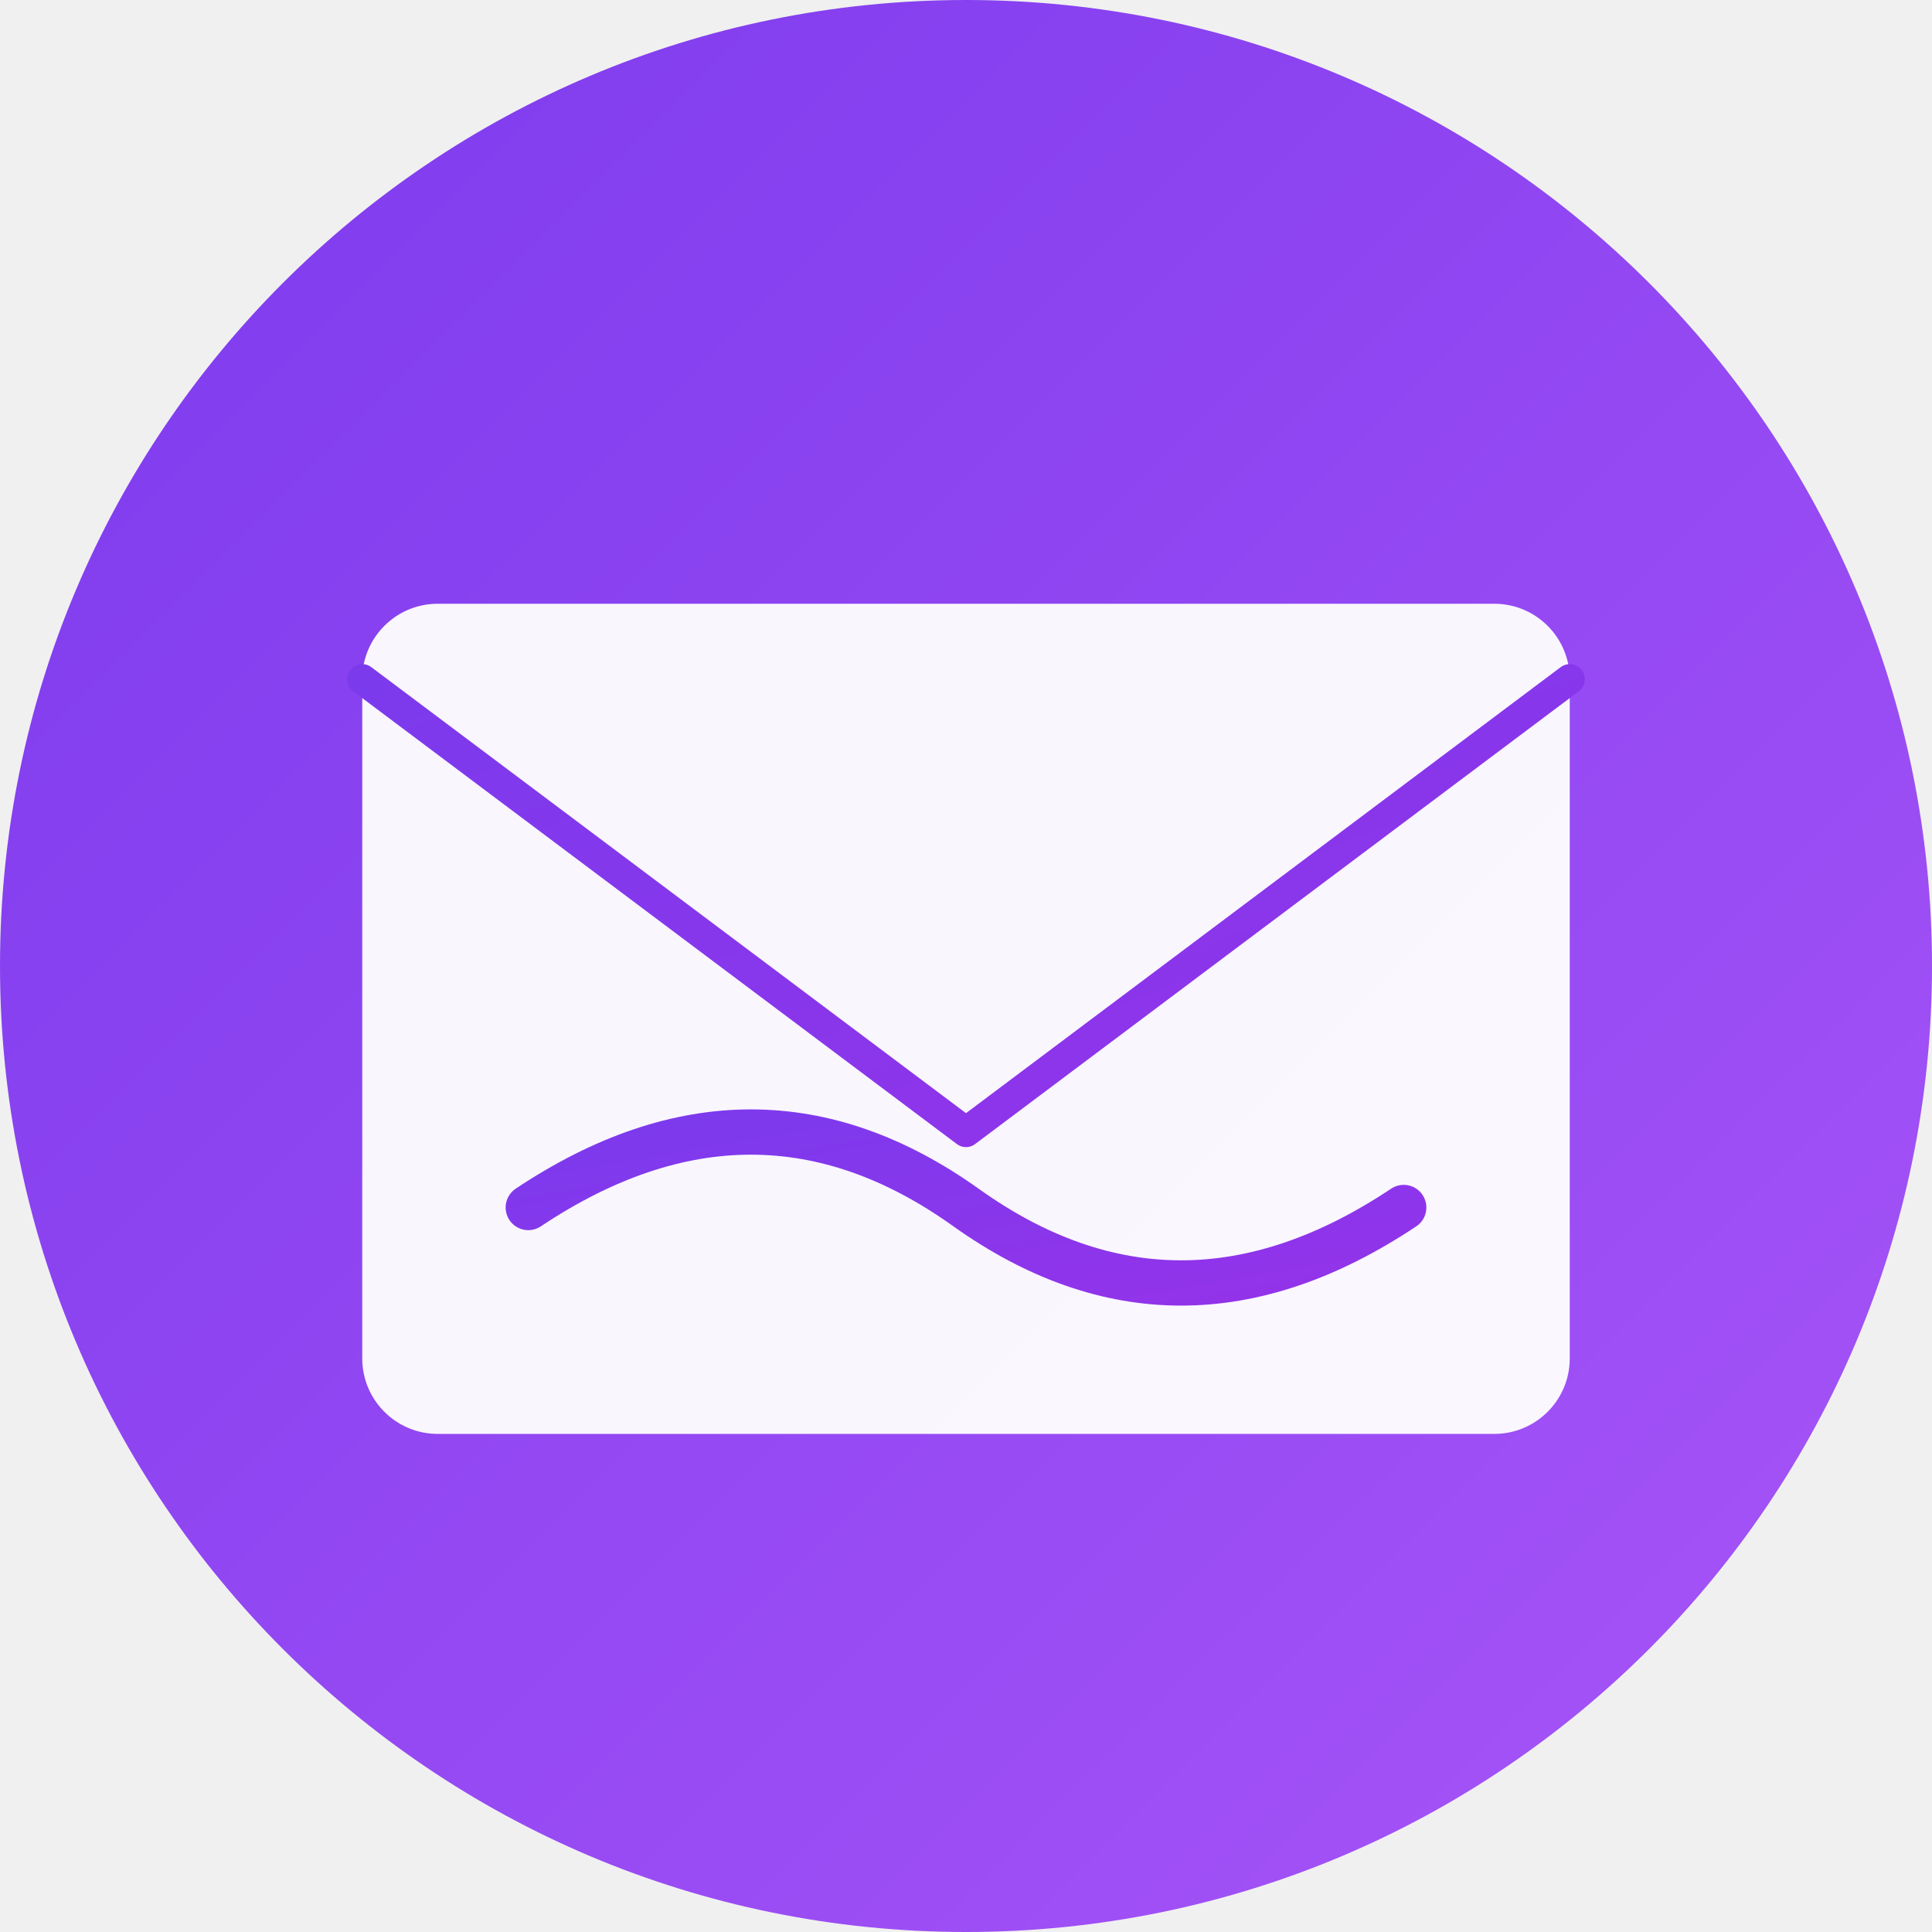
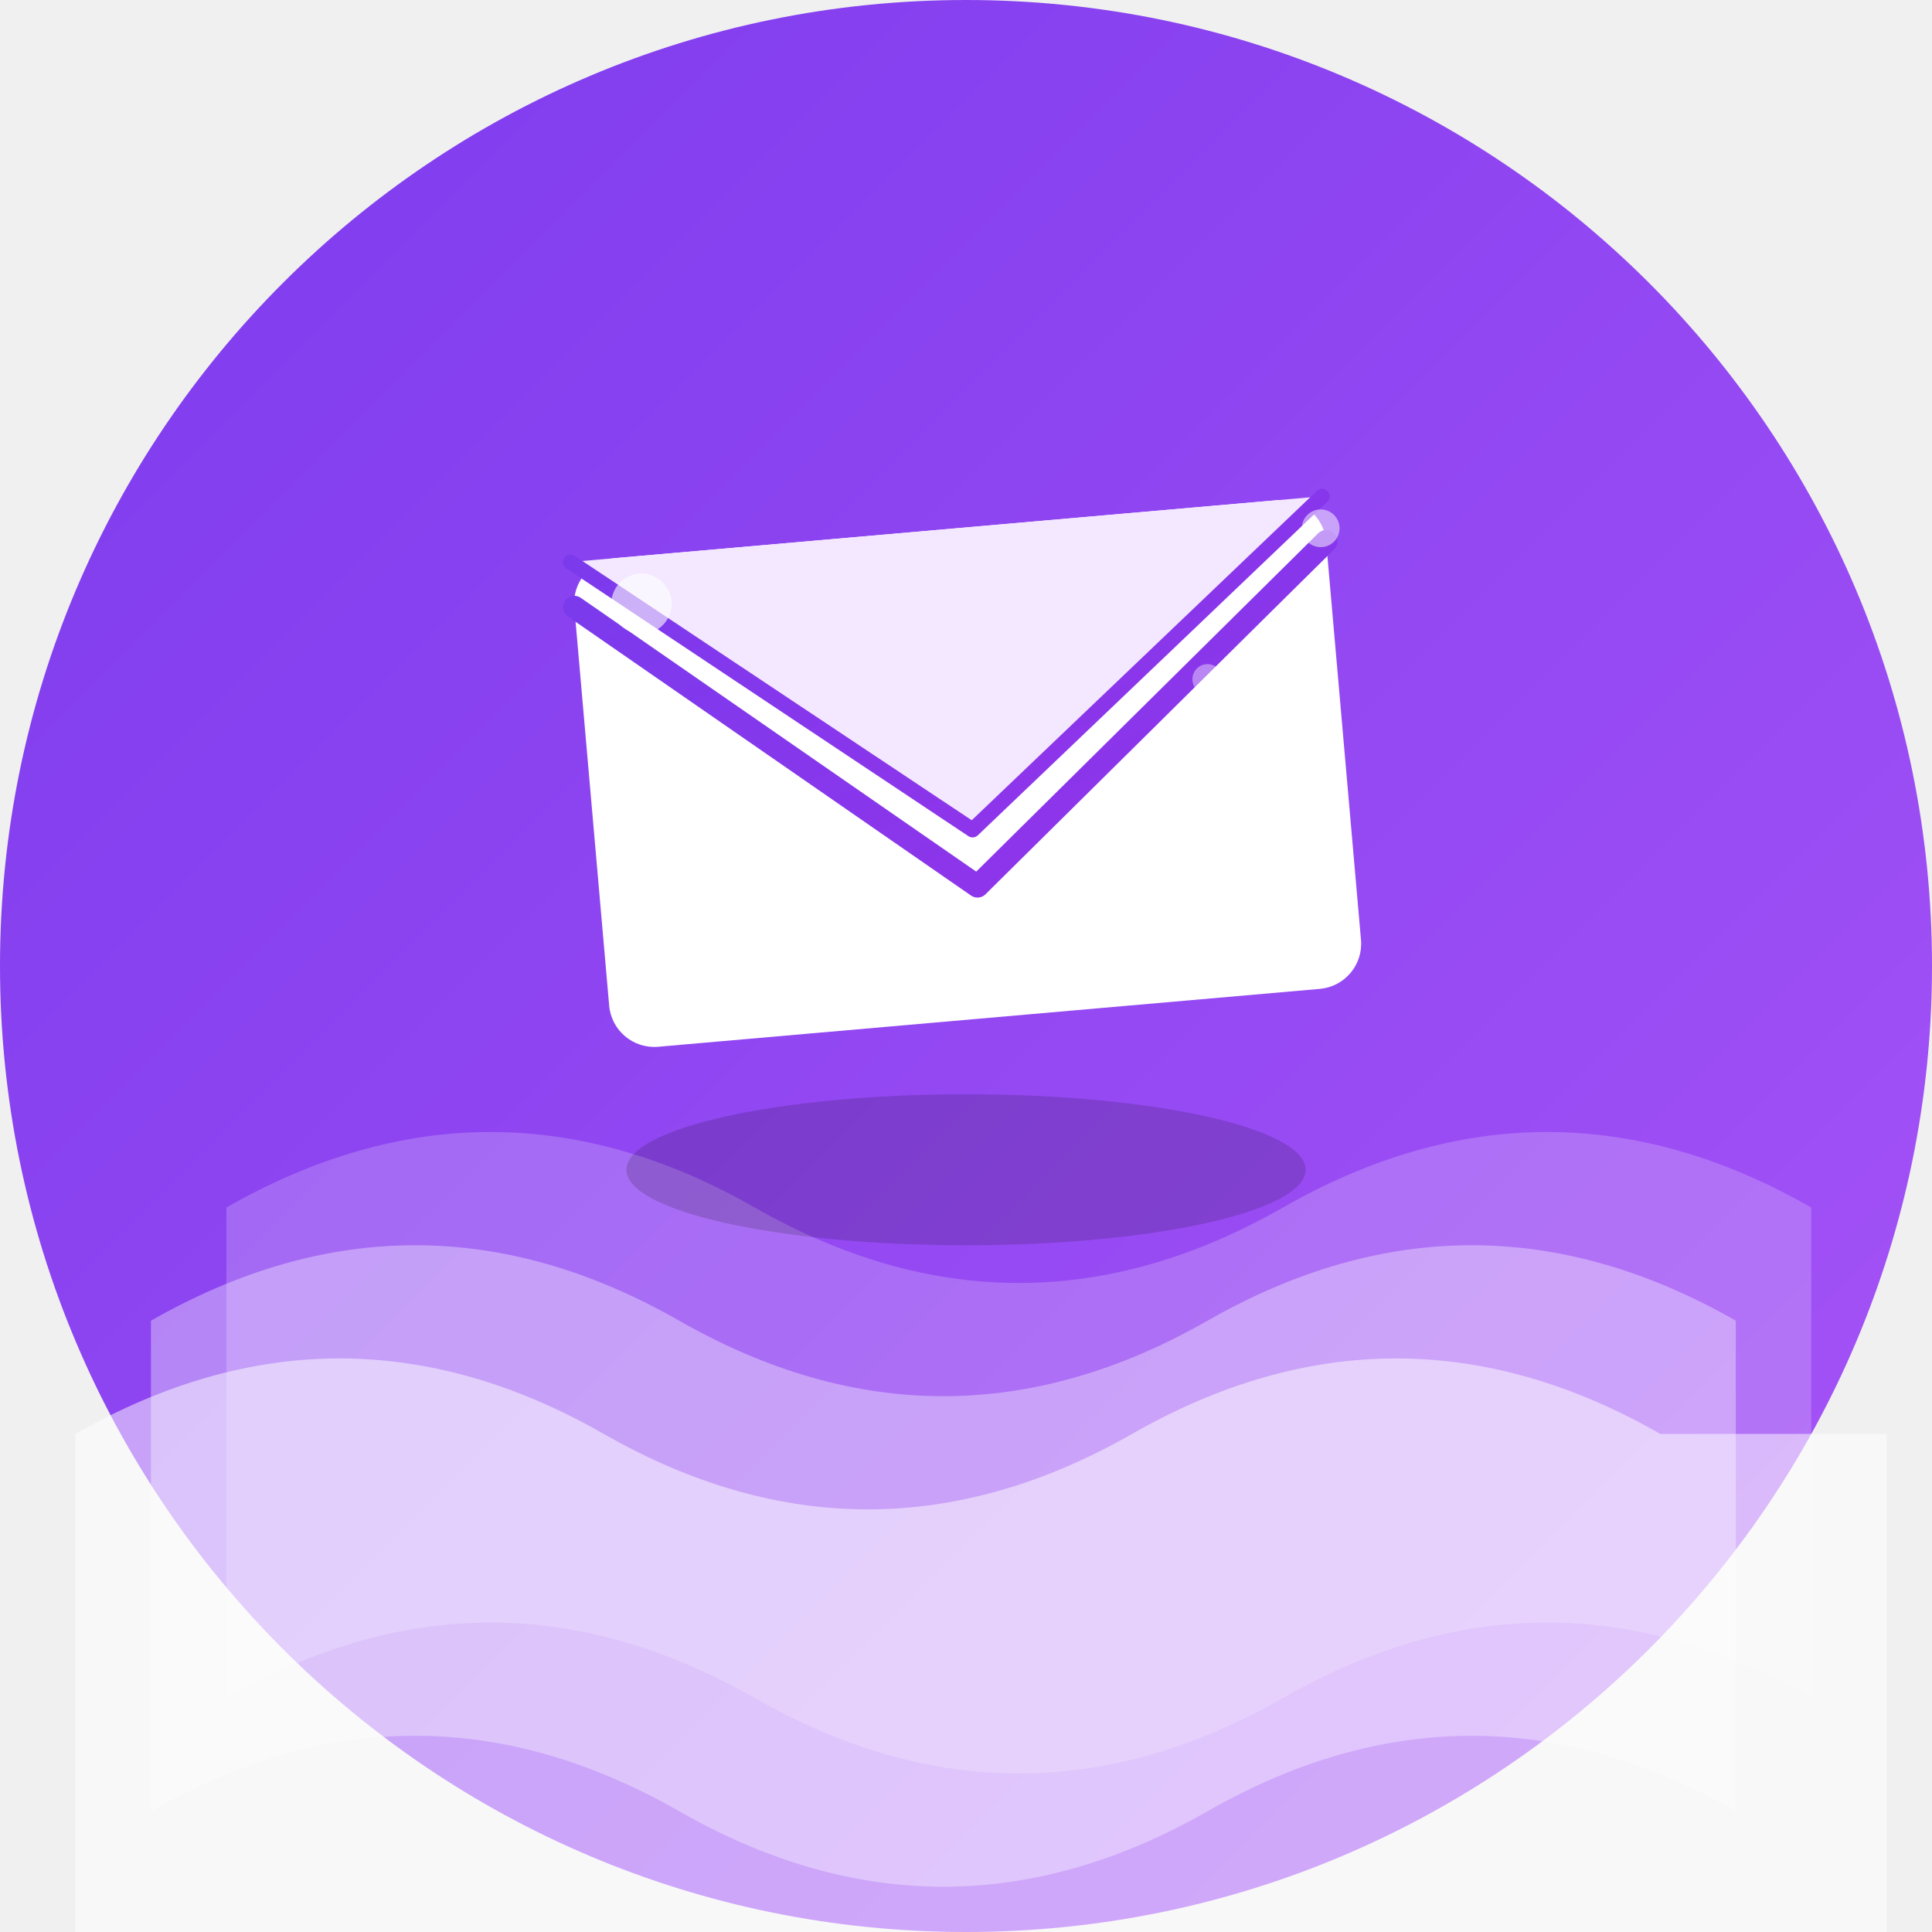
<svg xmlns="http://www.w3.org/2000/svg" width="512" height="512" viewBox="0 0 512 512" fill="none">
  <circle cx="256" cy="256" r="256" fill="url(#gradient)" />
-   <rect x="96" y="160" width="320" height="220" rx="20" fill="white" opacity="0.95" />
-   <path d="M96 180 L256 300 L416 180" stroke="url(#gradient2)" stroke-width="8" fill="none" stroke-linecap="round" stroke-linejoin="round" />
-   <path d="M140 320 Q200 280 256 320 Q312 360 372 320" stroke="url(#gradient2)" stroke-width="12" fill="none" stroke-linecap="round" />
-   <line x1="180" y1="320" x2="180" y2="350" stroke="url(#gradient2)" stroke-width="8" stroke-linecap="round" />
-   <line x1="256" y1="320" x2="256" y2="350" stroke="url(#gradient2)" stroke-width="8" stroke-linecap="round" />
-   <line x1="332" y1="320" x2="332" y2="350" stroke="url(#gradient2)" stroke-width="8" stroke-linecap="round" />
+   <path d="M60 320 Q130 280 200 320 Q270 360 340 320 Q410 280 480 320 L480 450 Q410 410 340 450 Q270 490 200 450 Q130 410 60 450 Z" fill="white" opacity="0.2" />
+   <path d="M40 350 Q110 310 180 350 Q250 390 320 350 Q390 310 460 350 L460 480 Q390 440 320 480 Q250 520 180 480 Q110 440 40 480 Z" fill="white" opacity="0.35" />
+   <path d="M20 380 Q90 340 160 380 Q230 420 300 380 Q370 340 440 380 L500 380 L500 512 L20 512 Z" fill="white" opacity="0.5" />
+   <ellipse cx="256" cy="310" rx="90" ry="20" fill="black" opacity="0.15" />
+   <g transform="translate(256, 200) rotate(-5)">
+     <rect x="-100" y="-60" width="200" height="130" rx="12" fill="white" />
+     <path d="M-100 -48 L0 35 L100 -48" stroke="url(#gradient2)" stroke-width="6" fill="none" stroke-linecap="round" stroke-linejoin="round" />
+     <path d="M-100 -60 L0 20 L100 -60" fill="#f3e8ff" stroke="none" />
+     <path d="M-100 -60 L0 20 L100 -60" stroke="url(#gradient2)" stroke-width="4" fill="none" stroke-linecap="round" stroke-linejoin="round" />
+   </g>
+   <circle cx="170" cy="160" r="8" fill="white" opacity="0.6" />
+   <circle cx="350" cy="140" r="5" fill="white" opacity="0.5" />
+   <circle cx="320" cy="180" r="4" fill="white" opacity="0.4" />
  <defs>
    <linearGradient id="gradient" x1="0%" y1="0%" x2="100%" y2="100%">
      <stop offset="0%" style="stop-color:#7c3aed" />
      <stop offset="100%" style="stop-color:#a855f7" />
    </linearGradient>
    <linearGradient id="gradient2" x1="0%" y1="0%" x2="100%" y2="100%">
      <stop offset="0%" style="stop-color:#7c3aed" />
      <stop offset="100%" style="stop-color:#9333ea" />
    </linearGradient>
  </defs>
</svg>
